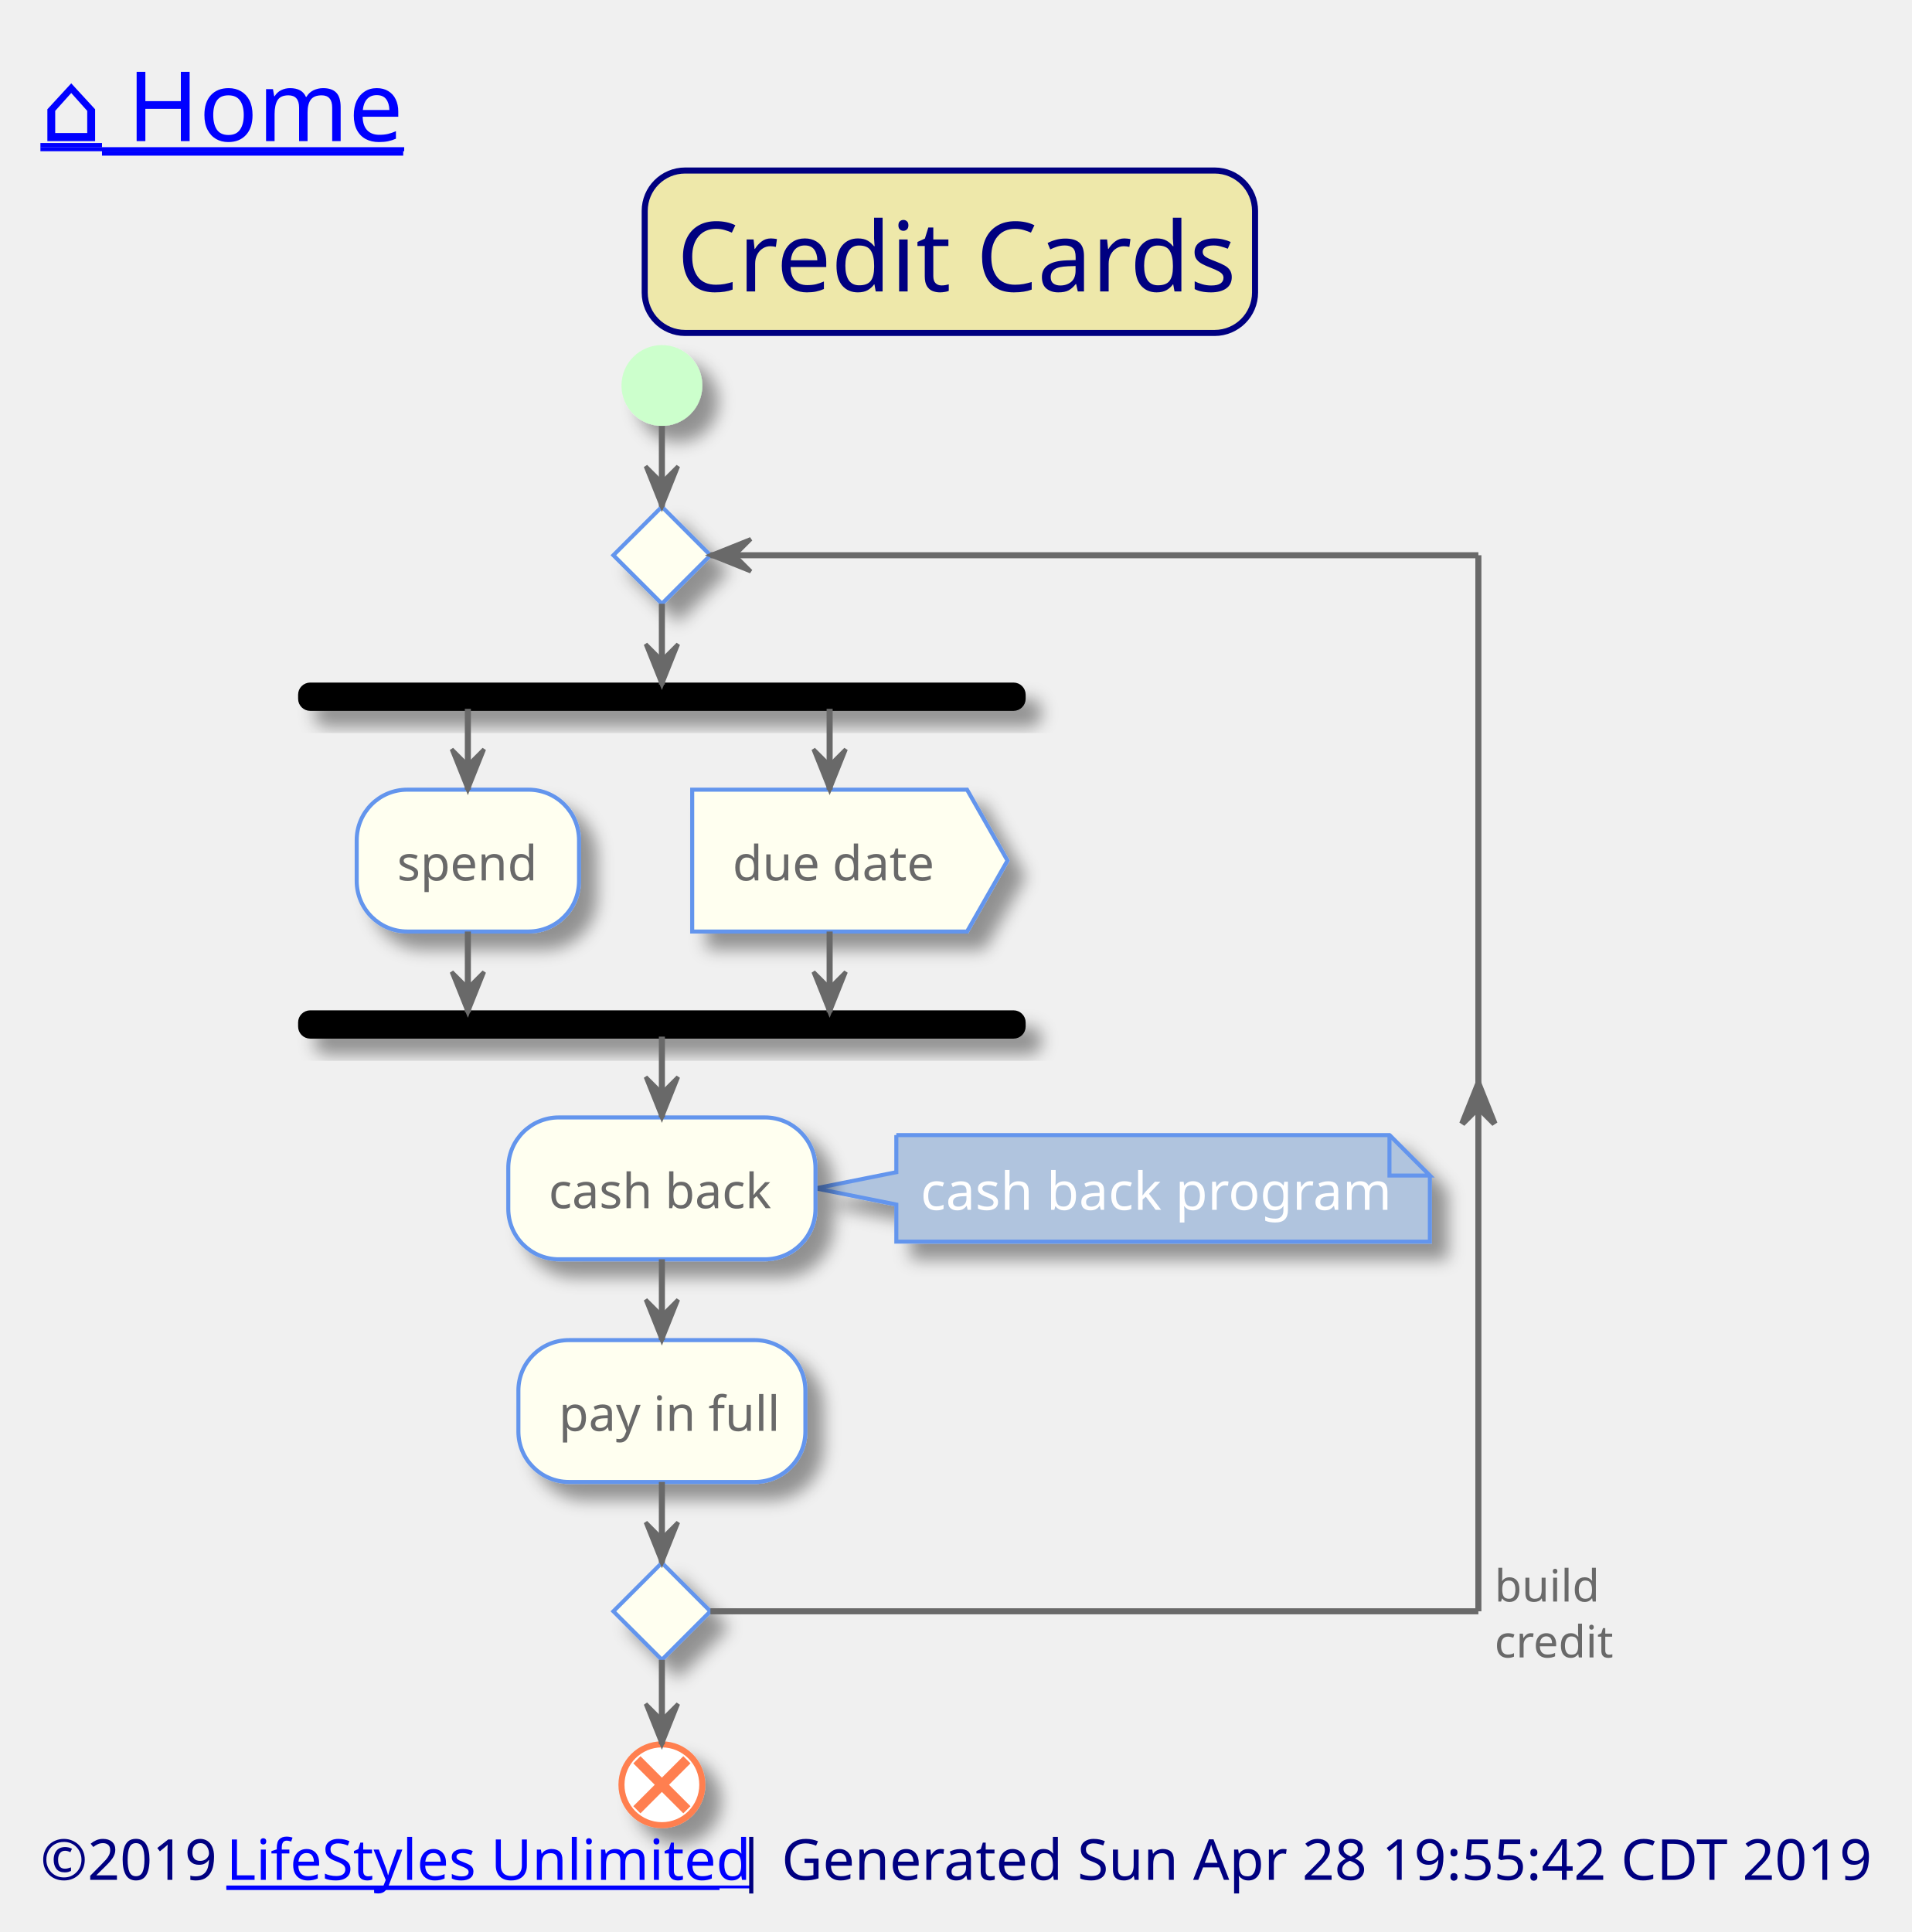
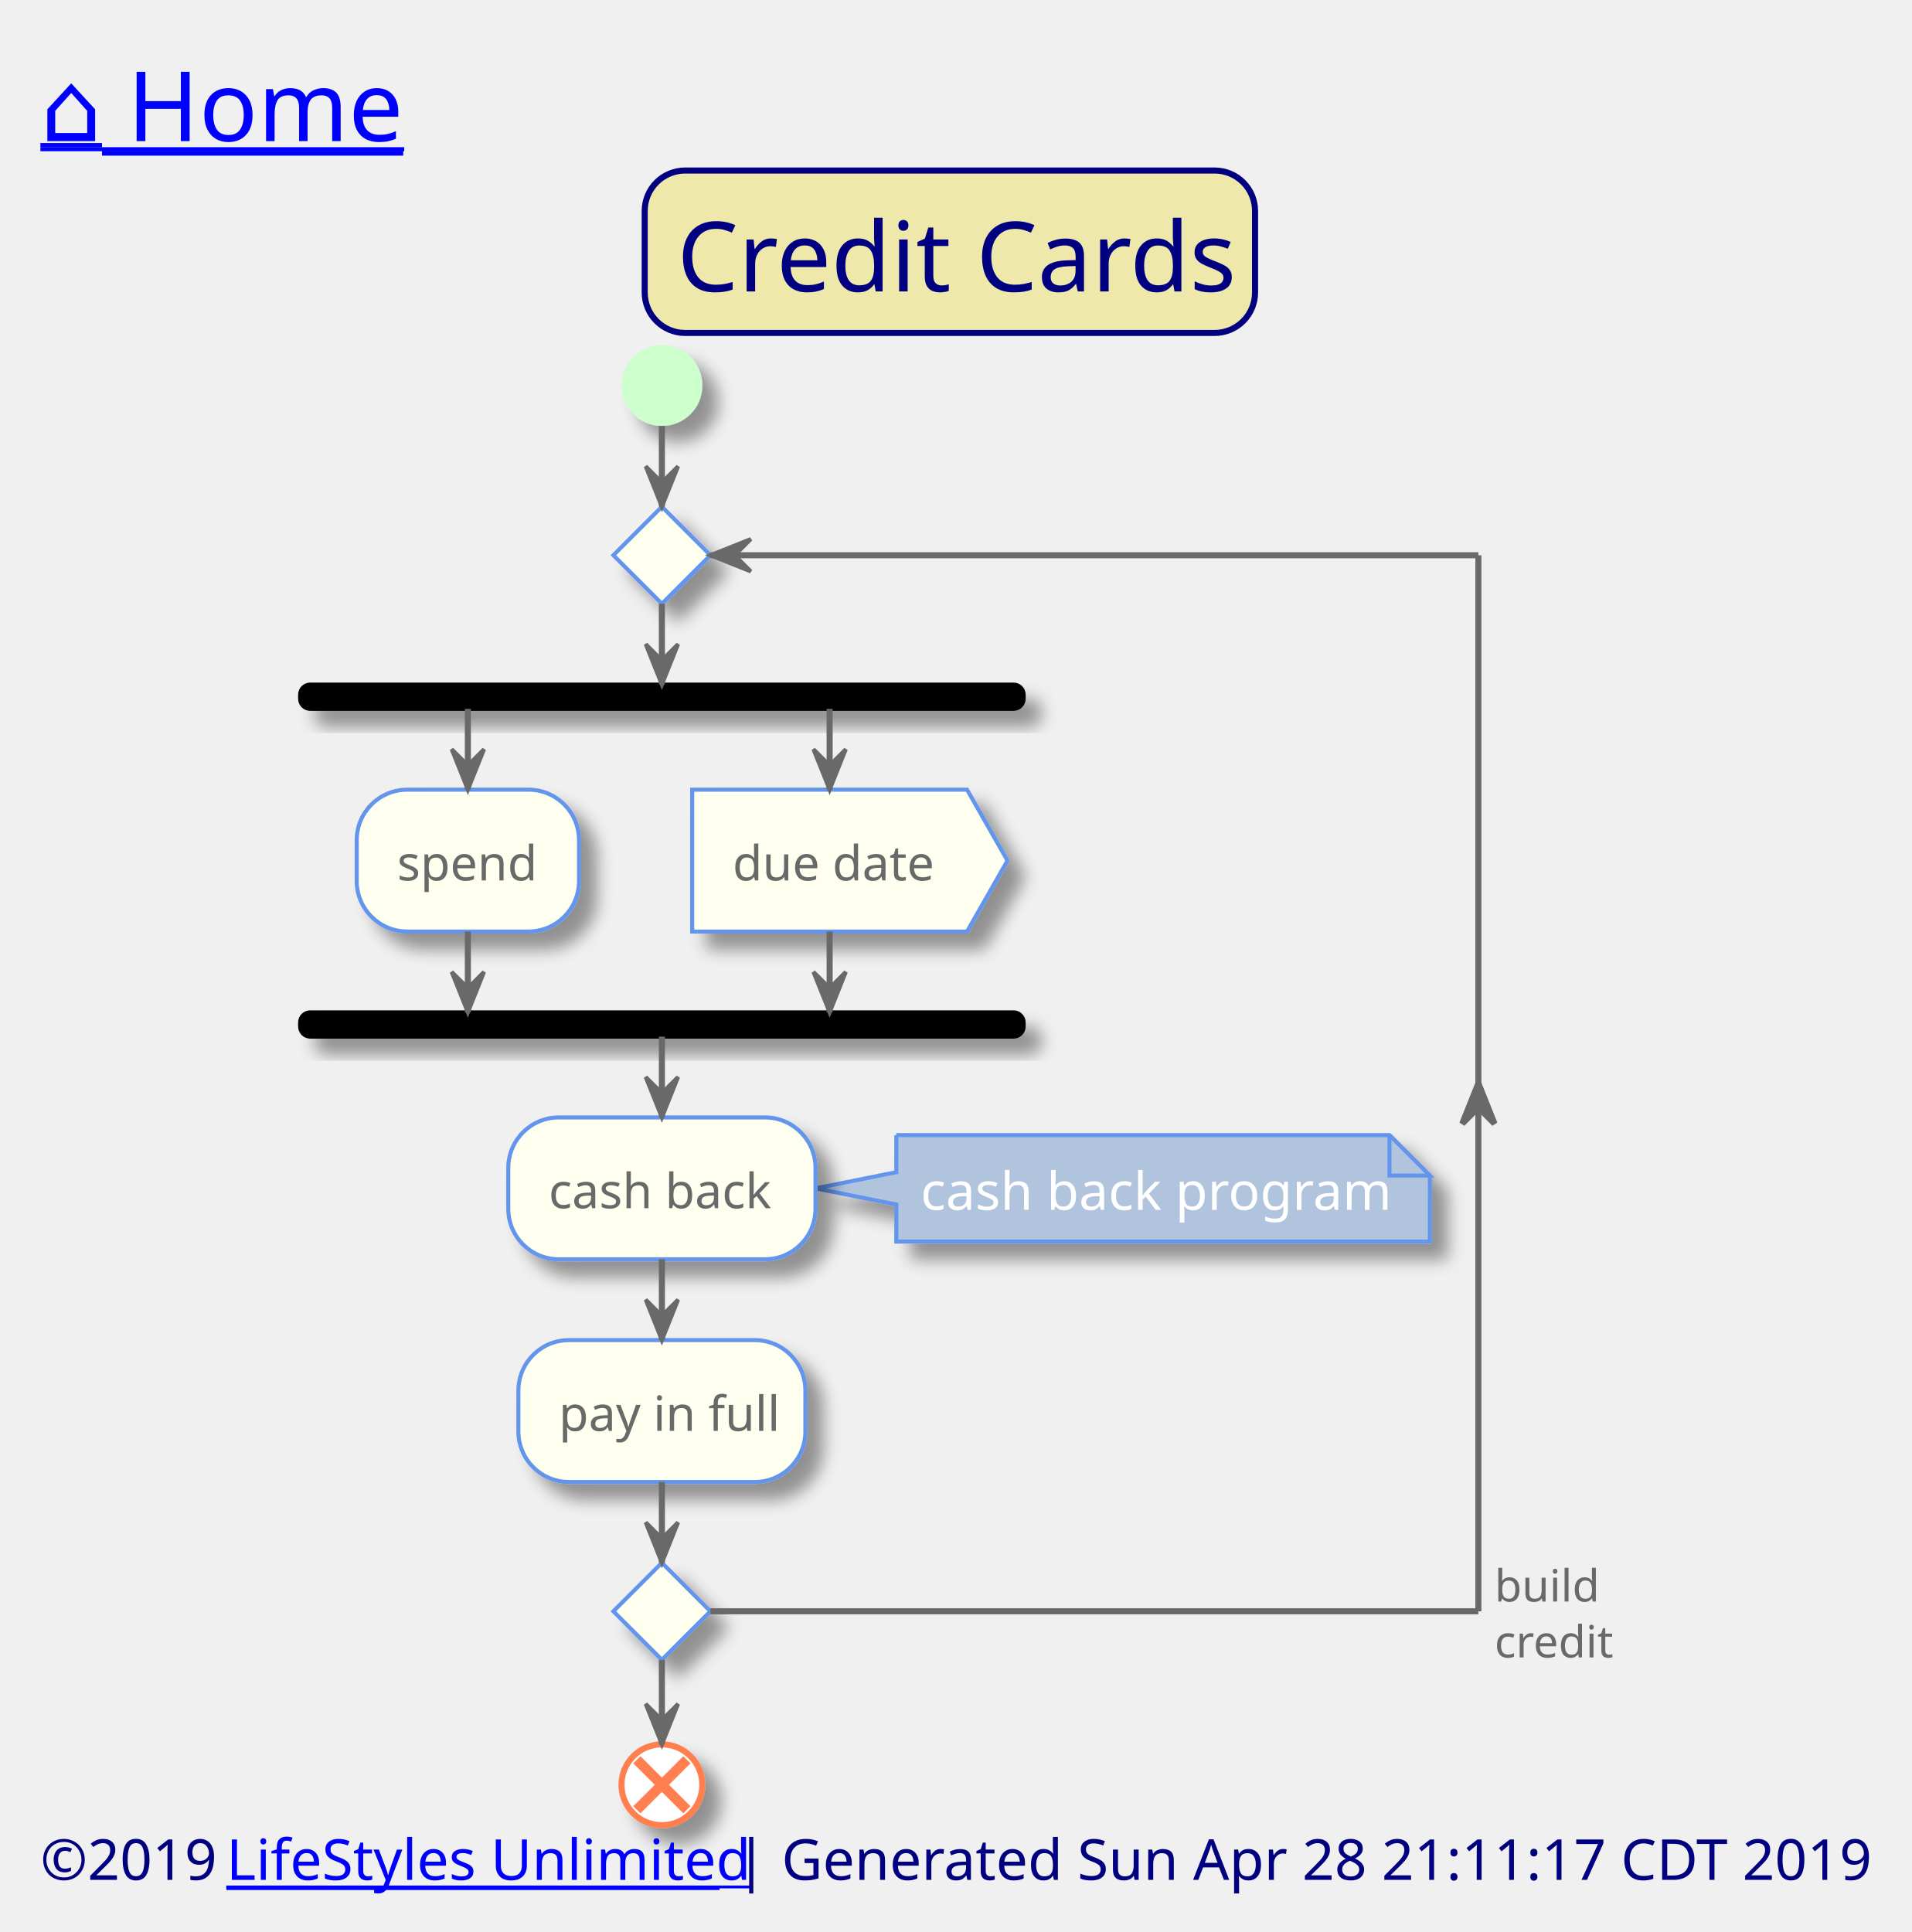
<svg xmlns="http://www.w3.org/2000/svg" xmlns:xlink="http://www.w3.org/1999/xlink" contentScriptType="application/ecmascript" contentStyleType="text/css" height="478px" preserveAspectRatio="none" style="width:473px;height:478px;" version="1.1" viewBox="0 0 473 478" width="473px" zoomAndPan="magnify">
  <defs>
    <style type="text/css">path:hover { stroke: #0000FF !important;}</style>
-     <filter height="300%" id="f4alp2kmz9hrr" width="300%" x="-1" y="-1">
+     <filter height="300%" id="fruapkh3cdq5n" width="300%" x="-1" y="-1">
      <feGaussianBlur result="blurOut" stdDeviation="2.0" />
      <feColorMatrix in="blurOut" result="blurOut2" type="matrix" values="0 0 0 0 0 0 0 0 0 0 0 0 0 0 0 0 0 0 .4 0" />
      <feOffset dx="4.0" dy="4.0" in="blurOut2" result="blurOut3" />
      <feBlend in="SourceGraphic" in2="blurOut3" mode="normal" />
    </filter>
  </defs>
  <g>
-     <a target="_top" xlink:actuate="onRequest" xlink:href="../index.svg" xlink:show="new" xlink:title="../index.svg" xlink:type="simple">
+     <a target="_top" xlink:actuate="onRequest" xlink:href="../index.svg?sanitize=true" xlink:show="new" xlink:title="../index.svg?sanitize=true" xlink:type="simple">
      <text fill="#0000FF" font-family="sans-serif" font-size="24" lengthAdjust="spacingAndGlyphs" text-decoration="underline" textLength="90" x="10" y="34.914">⌂ Home</text>
      <line style="stroke: #0000FF; stroke-width: 1.0;" x1="10" x2="100" y1="36.914" y2="36.914" />
    </a>
    <rect fill="#EEE8AA" height="40.188" rx="10" ry="10" style="stroke: #000080; stroke-width: 1.5;" width="151" x="159.5" y="42.188" />
    <text fill="#000080" font-family="sans-serif" font-size="24" lengthAdjust="spacingAndGlyphs" textLength="135" x="167.5" y="72.102">Credit Cards</text>
-     <ellipse cx="163.75" cy="95.375" fill="#CCFFCC" filter="url(#f4alp2kmz9hrr)" rx="10" ry="10" style="stroke: none; stroke-width: 1.0;" />
-     <rect fill="#000000" filter="url(#f4alp2kmz9hrr)" height="6" rx="2.5" ry="2.5" style="stroke: #000000; stroke-width: 1.0;" width="179" x="74.25" y="169.375" />
-     <rect fill="#FFFFF0" filter="url(#f4alp2kmz9hrr)" height="35.094" rx="12.5" ry="12.5" style="stroke: #6495ED; stroke-width: 1.0;" width="55" x="88.25" y="195.375" />
+     <ellipse cx="163.75" cy="95.375" fill="#CCFFCC" filter="url(#fruapkh3cdq5n)" rx="10" ry="10" style="stroke: none; stroke-width: 1.0;" />
+     <rect fill="#000000" filter="url(#fruapkh3cdq5n)" height="6" rx="2.5" ry="2.5" style="stroke: #000000; stroke-width: 1.0;" width="179" x="74.25" y="169.375" />
+     <rect fill="#FFFFF0" filter="url(#fruapkh3cdq5n)" height="35.094" rx="12.5" ry="12.5" style="stroke: #6495ED; stroke-width: 1.0;" width="55" x="88.25" y="195.375" />
    <text fill="#696969" font-family="sans-serif" font-size="12" lengthAdjust="spacingAndGlyphs" textLength="35" x="98.25" y="217.832">spend</text>
-     <polygon fill="#FFFFF0" filter="url(#f4alp2kmz9hrr)" points="171.25,195.375,239.25,195.375,249.25,212.922,239.25,230.469,171.25,230.469" style="stroke: #6495ED; stroke-width: 1.0;" />
+     <polygon fill="#FFFFF0" filter="url(#fruapkh3cdq5n)" points="171.25,195.375,239.25,195.375,249.25,212.922,239.25,230.469,171.25,230.469" style="stroke: #6495ED; stroke-width: 1.0;" />
    <text fill="#696969" font-family="sans-serif" font-size="12" lengthAdjust="spacingAndGlyphs" textLength="48" x="181.25" y="217.832">due date</text>
-     <rect fill="#000000" filter="url(#f4alp2kmz9hrr)" height="6" rx="2.5" ry="2.5" style="stroke: #000000; stroke-width: 1.0;" width="179" x="74.25" y="250.469" />
-     <path d="M221.75,280.84 L221.75,290.016 L201.75,294.016 L221.75,298.016 L221.75,307.191 A0,0 0 0 0 221.75,307.191 L353.75,307.191 A0,0 0 0 0 353.75,307.191 L353.75,290.84 L343.75,280.84 L221.75,280.84 A0,0 0 0 0 221.75,280.84 " fill="#B0C4DE" filter="url(#f4alp2kmz9hrr)" style="stroke: #6495ED; stroke-width: 1.0;" />
+     <rect fill="#000000" filter="url(#fruapkh3cdq5n)" height="6" rx="2.5" ry="2.5" style="stroke: #000000; stroke-width: 1.0;" width="179" x="74.25" y="250.469" />
+     <path d="M221.75,280.84 L221.75,290.016 L201.75,294.016 L221.75,298.016 L221.75,307.191 A0,0 0 0 0 221.75,307.191 L353.75,307.191 A0,0 0 0 0 353.75,307.191 L353.75,290.84 L343.75,280.84 L221.75,280.84 A0,0 0 0 0 221.75,280.84 " fill="#B0C4DE" filter="url(#fruapkh3cdq5n)" style="stroke: #6495ED; stroke-width: 1.0;" />
    <path d="M343.75,280.84 L343.75,290.84 L353.75,290.84 L343.75,280.84 " fill="#B0C4DE" style="stroke: #6495ED; stroke-width: 1.0;" />
    <text fill="#FFFFFF" font-family="sans-serif" font-size="13" lengthAdjust="spacingAndGlyphs" textLength="111" x="227.75" y="299.335">cash back program</text>
-     <rect fill="#FFFFF0" filter="url(#f4alp2kmz9hrr)" height="35.094" rx="12.5" ry="12.5" style="stroke: #6495ED; stroke-width: 1.0;" width="76" x="125.75" y="276.469" />
+     <rect fill="#FFFFF0" filter="url(#fruapkh3cdq5n)" height="35.094" rx="12.5" ry="12.5" style="stroke: #6495ED; stroke-width: 1.0;" width="76" x="125.75" y="276.469" />
    <text fill="#696969" font-family="sans-serif" font-size="12" lengthAdjust="spacingAndGlyphs" textLength="56" x="135.75" y="298.926">cash back</text>
-     <rect fill="#FFFFF0" filter="url(#f4alp2kmz9hrr)" height="35.094" rx="12.5" ry="12.5" style="stroke: #6495ED; stroke-width: 1.0;" width="71" x="128.25" y="331.562" />
+     <rect fill="#FFFFF0" filter="url(#fruapkh3cdq5n)" height="35.094" rx="12.5" ry="12.5" style="stroke: #6495ED; stroke-width: 1.0;" width="71" x="128.25" y="331.562" />
    <text fill="#696969" font-family="sans-serif" font-size="12" lengthAdjust="spacingAndGlyphs" textLength="51" x="138.25" y="354.019">pay in full</text>
-     <polygon fill="#FFFFF0" filter="url(#f4alp2kmz9hrr)" points="163.75,125.375,175.75,137.375,163.75,149.375,151.75,137.375,163.75,125.375" style="stroke: #6495ED; stroke-width: 1.0;" />
-     <polygon fill="#FFFFF0" filter="url(#f4alp2kmz9hrr)" points="163.75,386.656,163.75,386.656,175.75,398.656,163.75,410.656,163.75,410.656,151.75,398.656,163.75,386.656" style="stroke: #6495ED; stroke-width: 1.0;" />
-     <ellipse cx="163.75" cy="441.575" fill="#FFFFFF" filter="url(#f4alp2kmz9hrr)" rx="10" ry="10" style="stroke: #FF7F50; stroke-width: 1.5;" />
+     <polygon fill="#FFFFF0" filter="url(#fruapkh3cdq5n)" points="163.75,125.375,175.75,137.375,163.75,149.375,151.75,137.375,163.75,125.375" style="stroke: #6495ED; stroke-width: 1.0;" />
+     <polygon fill="#FFFFF0" filter="url(#fruapkh3cdq5n)" points="163.75,386.656,163.75,386.656,175.75,398.656,163.75,410.656,163.75,410.656,151.75,398.656,163.75,386.656" style="stroke: #6495ED; stroke-width: 1.0;" />
+     <ellipse cx="163.75" cy="441.575" fill="#FFFFFF" filter="url(#fruapkh3cdq5n)" rx="10" ry="10" style="stroke: #FF7F50; stroke-width: 1.5;" />
    <line style="stroke: #FF7F50; stroke-width: 2.5;" x1="157.563" x2="169.937" y1="435.388" y2="447.762" />
    <line style="stroke: #FF7F50; stroke-width: 2.5;" x1="169.937" x2="157.563" y1="435.388" y2="447.762" />
    <line style="stroke: #696969; stroke-width: 1.5;" x1="115.75" x2="115.75" y1="175.375" y2="195.375" />
    <polygon fill="#696969" points="111.75,185.375,115.75,195.375,119.75,185.375,115.75,189.375" style="stroke: #696969; stroke-width: 1.0;" />
    <line style="stroke: #696969; stroke-width: 1.5;" x1="205.25" x2="205.25" y1="175.375" y2="195.375" />
    <polygon fill="#696969" points="201.25,185.375,205.25,195.375,209.25,185.375,205.25,189.375" style="stroke: #696969; stroke-width: 1.0;" />
    <line style="stroke: #696969; stroke-width: 1.5;" x1="115.75" x2="115.75" y1="230.469" y2="250.469" />
    <polygon fill="#696969" points="111.75,240.469,115.75,250.469,119.75,240.469,115.75,244.469" style="stroke: #696969; stroke-width: 1.0;" />
    <line style="stroke: #696969; stroke-width: 1.5;" x1="205.25" x2="205.25" y1="230.469" y2="250.469" />
    <polygon fill="#696969" points="201.25,240.469,205.25,250.469,209.25,240.469,205.25,244.469" style="stroke: #696969; stroke-width: 1.0;" />
    <line style="stroke: #696969; stroke-width: 1.5;" x1="163.75" x2="163.75" y1="256.469" y2="276.469" />
    <polygon fill="#696969" points="159.75,266.469,163.75,276.469,167.75,266.469,163.75,270.469" style="stroke: #696969; stroke-width: 1.0;" />
    <line style="stroke: #696969; stroke-width: 1.5;" x1="163.75" x2="163.75" y1="311.562" y2="331.562" />
    <polygon fill="#696969" points="159.75,321.562,163.75,331.562,167.75,321.562,163.75,325.562" style="stroke: #696969; stroke-width: 1.0;" />
    <line style="stroke: #696969; stroke-width: 1.5;" x1="163.75" x2="163.75" y1="149.375" y2="169.375" />
    <polygon fill="#696969" points="159.75,159.375,163.75,169.375,167.75,159.375,163.75,163.375" style="stroke: #696969; stroke-width: 1.0;" />
    <line style="stroke: #696969; stroke-width: 1.5;" x1="175.75" x2="365.75" y1="398.656" y2="398.656" />
    <polygon fill="#696969" points="361.75,278.016,365.75,268.016,369.75,278.016,365.75,274.016" style="stroke: #696969; stroke-width: 1.5;" />
    <line style="stroke: #696969; stroke-width: 1.5;" x1="365.75" x2="365.75" y1="137.375" y2="398.656" />
    <line style="stroke: #696969; stroke-width: 1.5;" x1="365.75" x2="175.75" y1="137.375" y2="137.375" />
    <polygon fill="#696969" points="185.75,133.375,175.75,137.375,185.75,141.375,181.75,137.375" style="stroke: #696969; stroke-width: 1.0;" />
    <text fill="#696969" font-family="sans-serif" font-size="11" lengthAdjust="spacingAndGlyphs" textLength="22" x="369.75" y="396.239">build</text>
    <text fill="#696969" font-family="sans-serif" font-size="11" lengthAdjust="spacingAndGlyphs" textLength="27" x="369.75" y="410.075">credit</text>
    <line style="stroke: #696969; stroke-width: 1.5;" x1="163.75" x2="163.75" y1="366.656" y2="386.656" />
    <polygon fill="#696969" points="159.75,376.656,163.75,386.656,167.75,376.656,163.75,380.656" style="stroke: #696969; stroke-width: 1.0;" />
    <line style="stroke: #696969; stroke-width: 1.5;" x1="163.75" x2="163.75" y1="105.375" y2="125.375" />
    <polygon fill="#696969" points="159.75,115.375,163.75,125.375,167.75,115.375,163.75,119.375" style="stroke: #696969; stroke-width: 1.0;" />
    <line style="stroke: #696969; stroke-width: 1.5;" x1="163.75" x2="163.75" y1="410.656" y2="431.575" />
    <polygon fill="#696969" points="159.75,421.575,163.75,431.575,167.75,421.575,163.75,425.575" style="stroke: #696969; stroke-width: 1.0;" />
    <text fill="#000080" font-family="sans-serif" font-size="14" lengthAdjust="spacingAndGlyphs" textLength="42" x="10" y="465.108">©2019</text>
    <a target="_top" xlink:actuate="onRequest" xlink:href="http://www.lifestylesunlimited.com" xlink:show="new" xlink:title="http://www.lifestylesunlimited.com" xlink:type="simple">
      <text fill="#0000FF" font-family="sans-serif" font-size="14" lengthAdjust="spacingAndGlyphs" text-decoration="underline" textLength="122" x="56" y="465.108">LifeStyles Unlimited</text>
      <line style="stroke: #0000FF; stroke-width: 1.0;" x1="56" x2="178" y1="467.108" y2="467.108" />
    </a>
-     <text fill="#000080" font-family="sans-serif" font-size="14" lengthAdjust="spacingAndGlyphs" textLength="279" x="182" y="465.108">| Generated Sun Apr 28 19:55:42 CDT 2019</text>
+     <text fill="#000080" font-family="sans-serif" font-size="14" lengthAdjust="spacingAndGlyphs" textLength="279" x="182" y="465.108">| Generated Sun Apr 28 21:11:17 CDT 2019</text>
  </g>
</svg>
